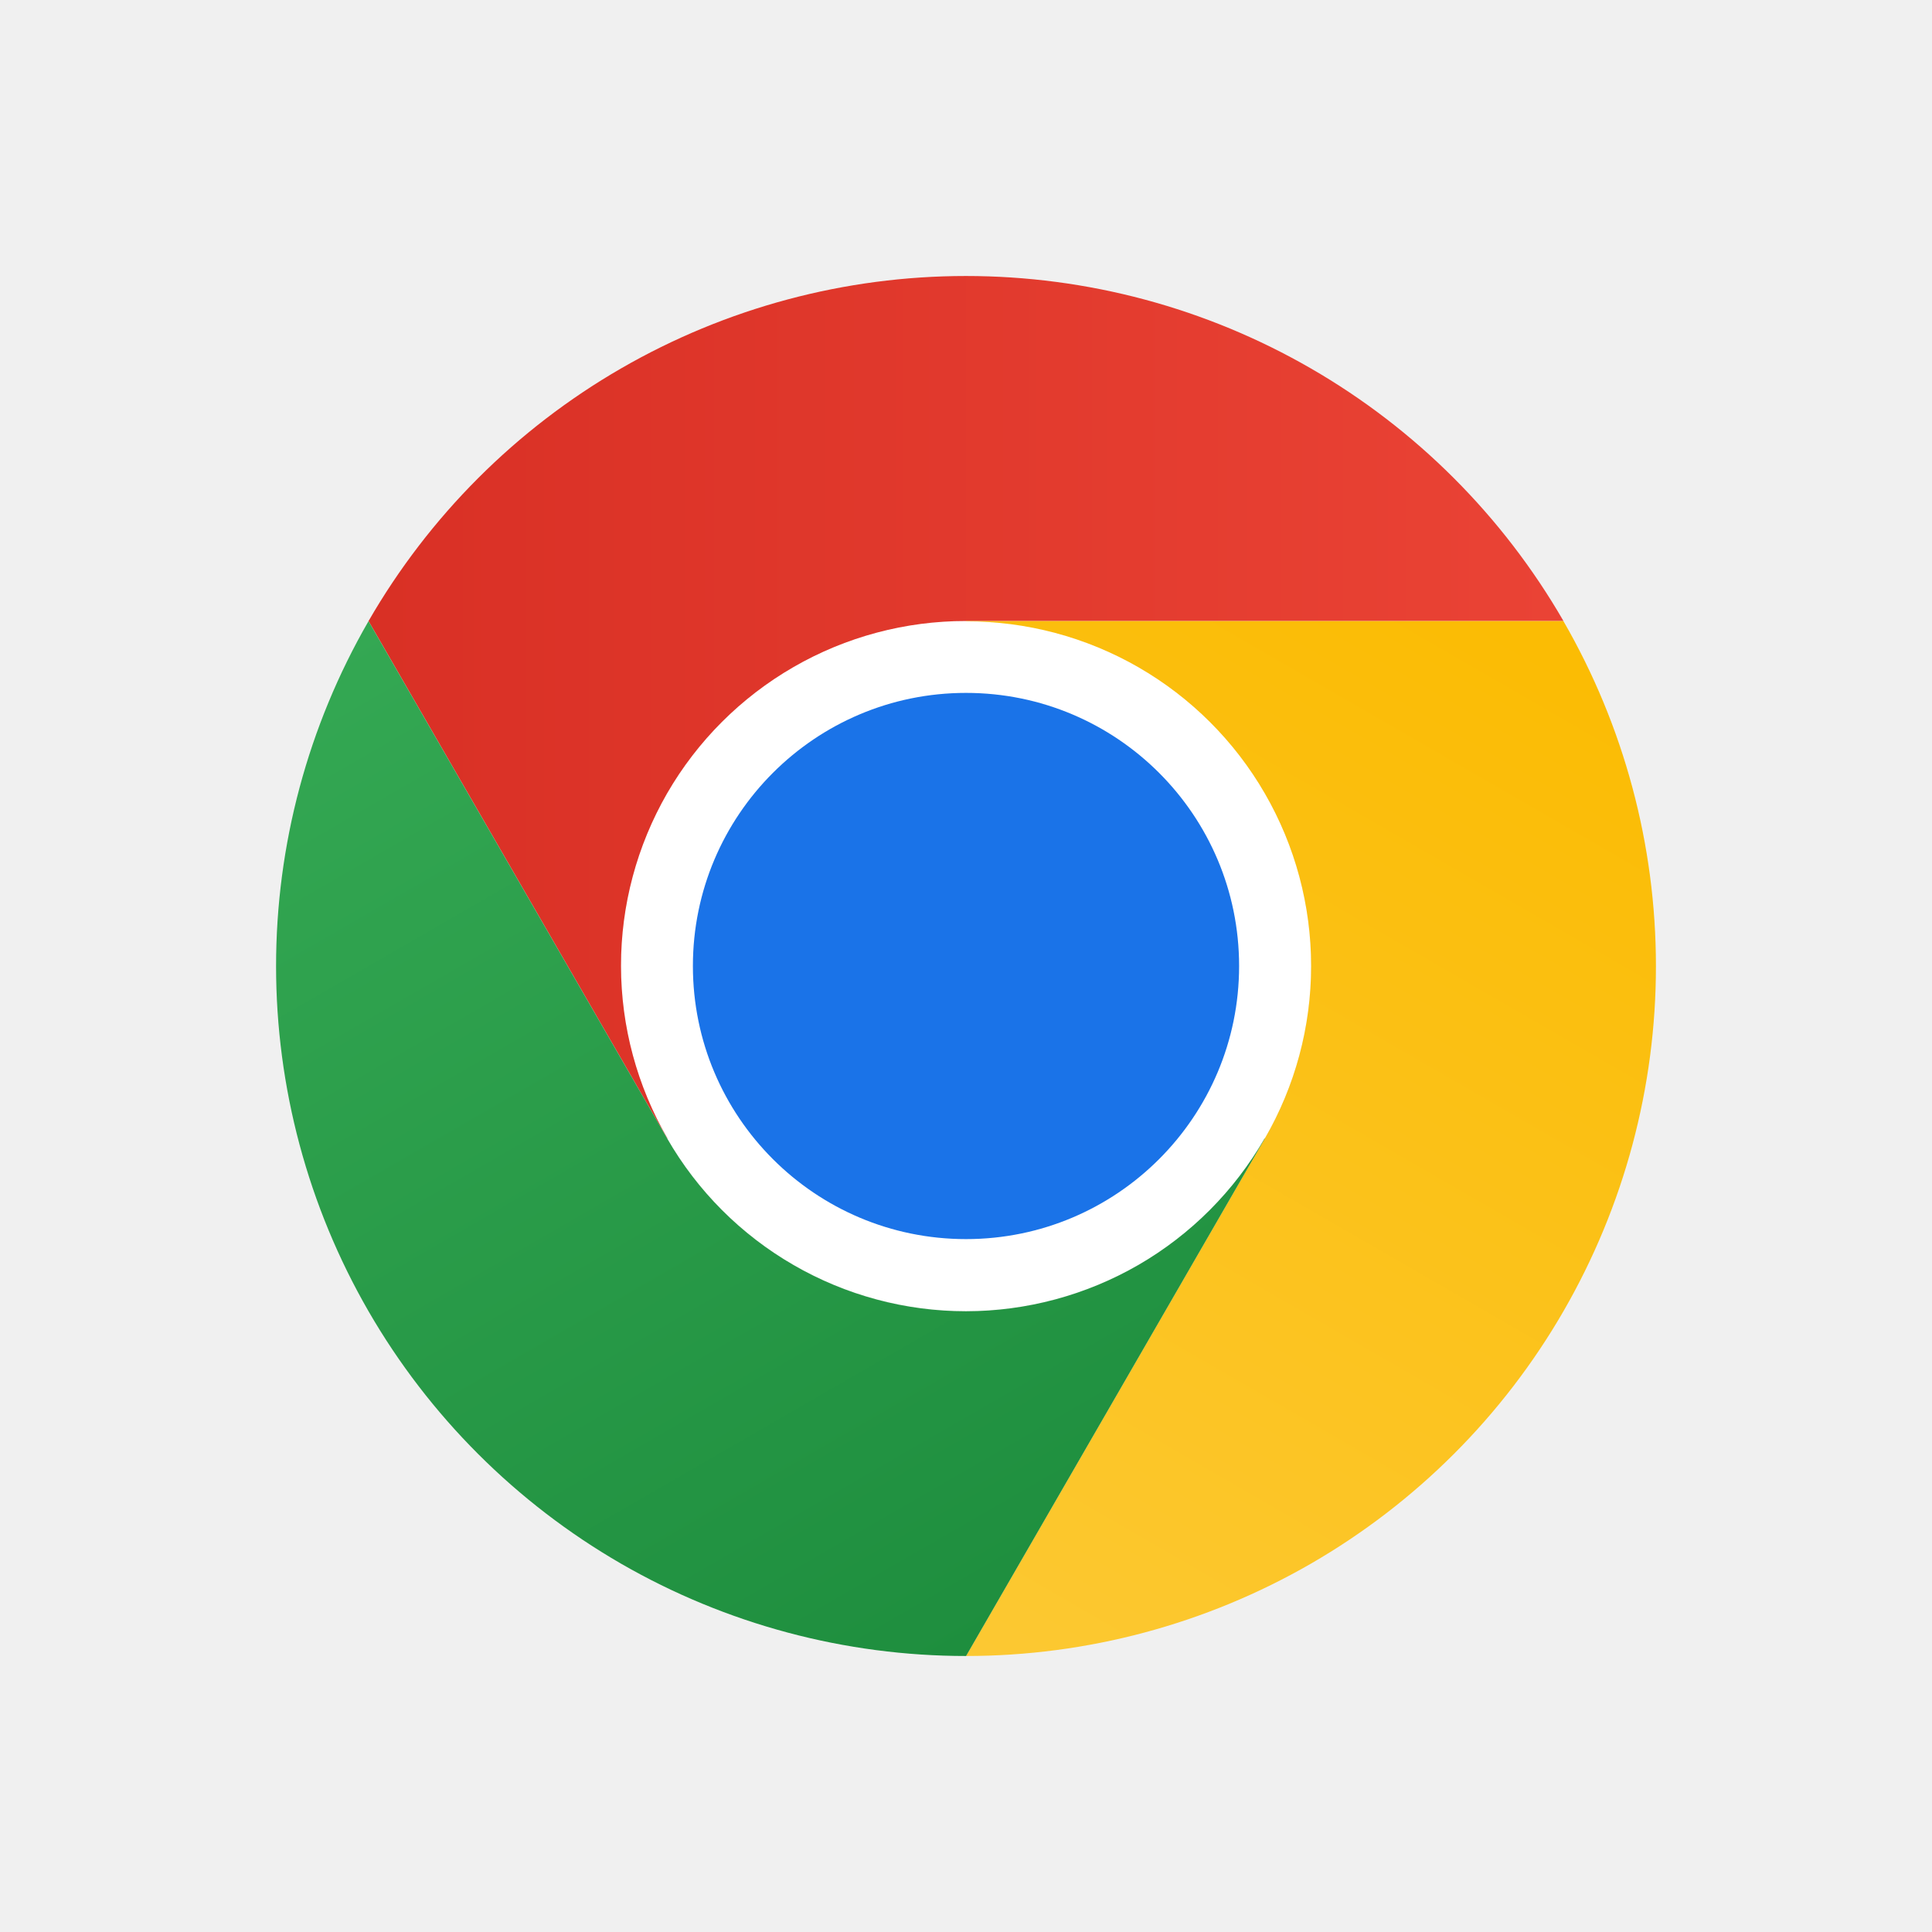
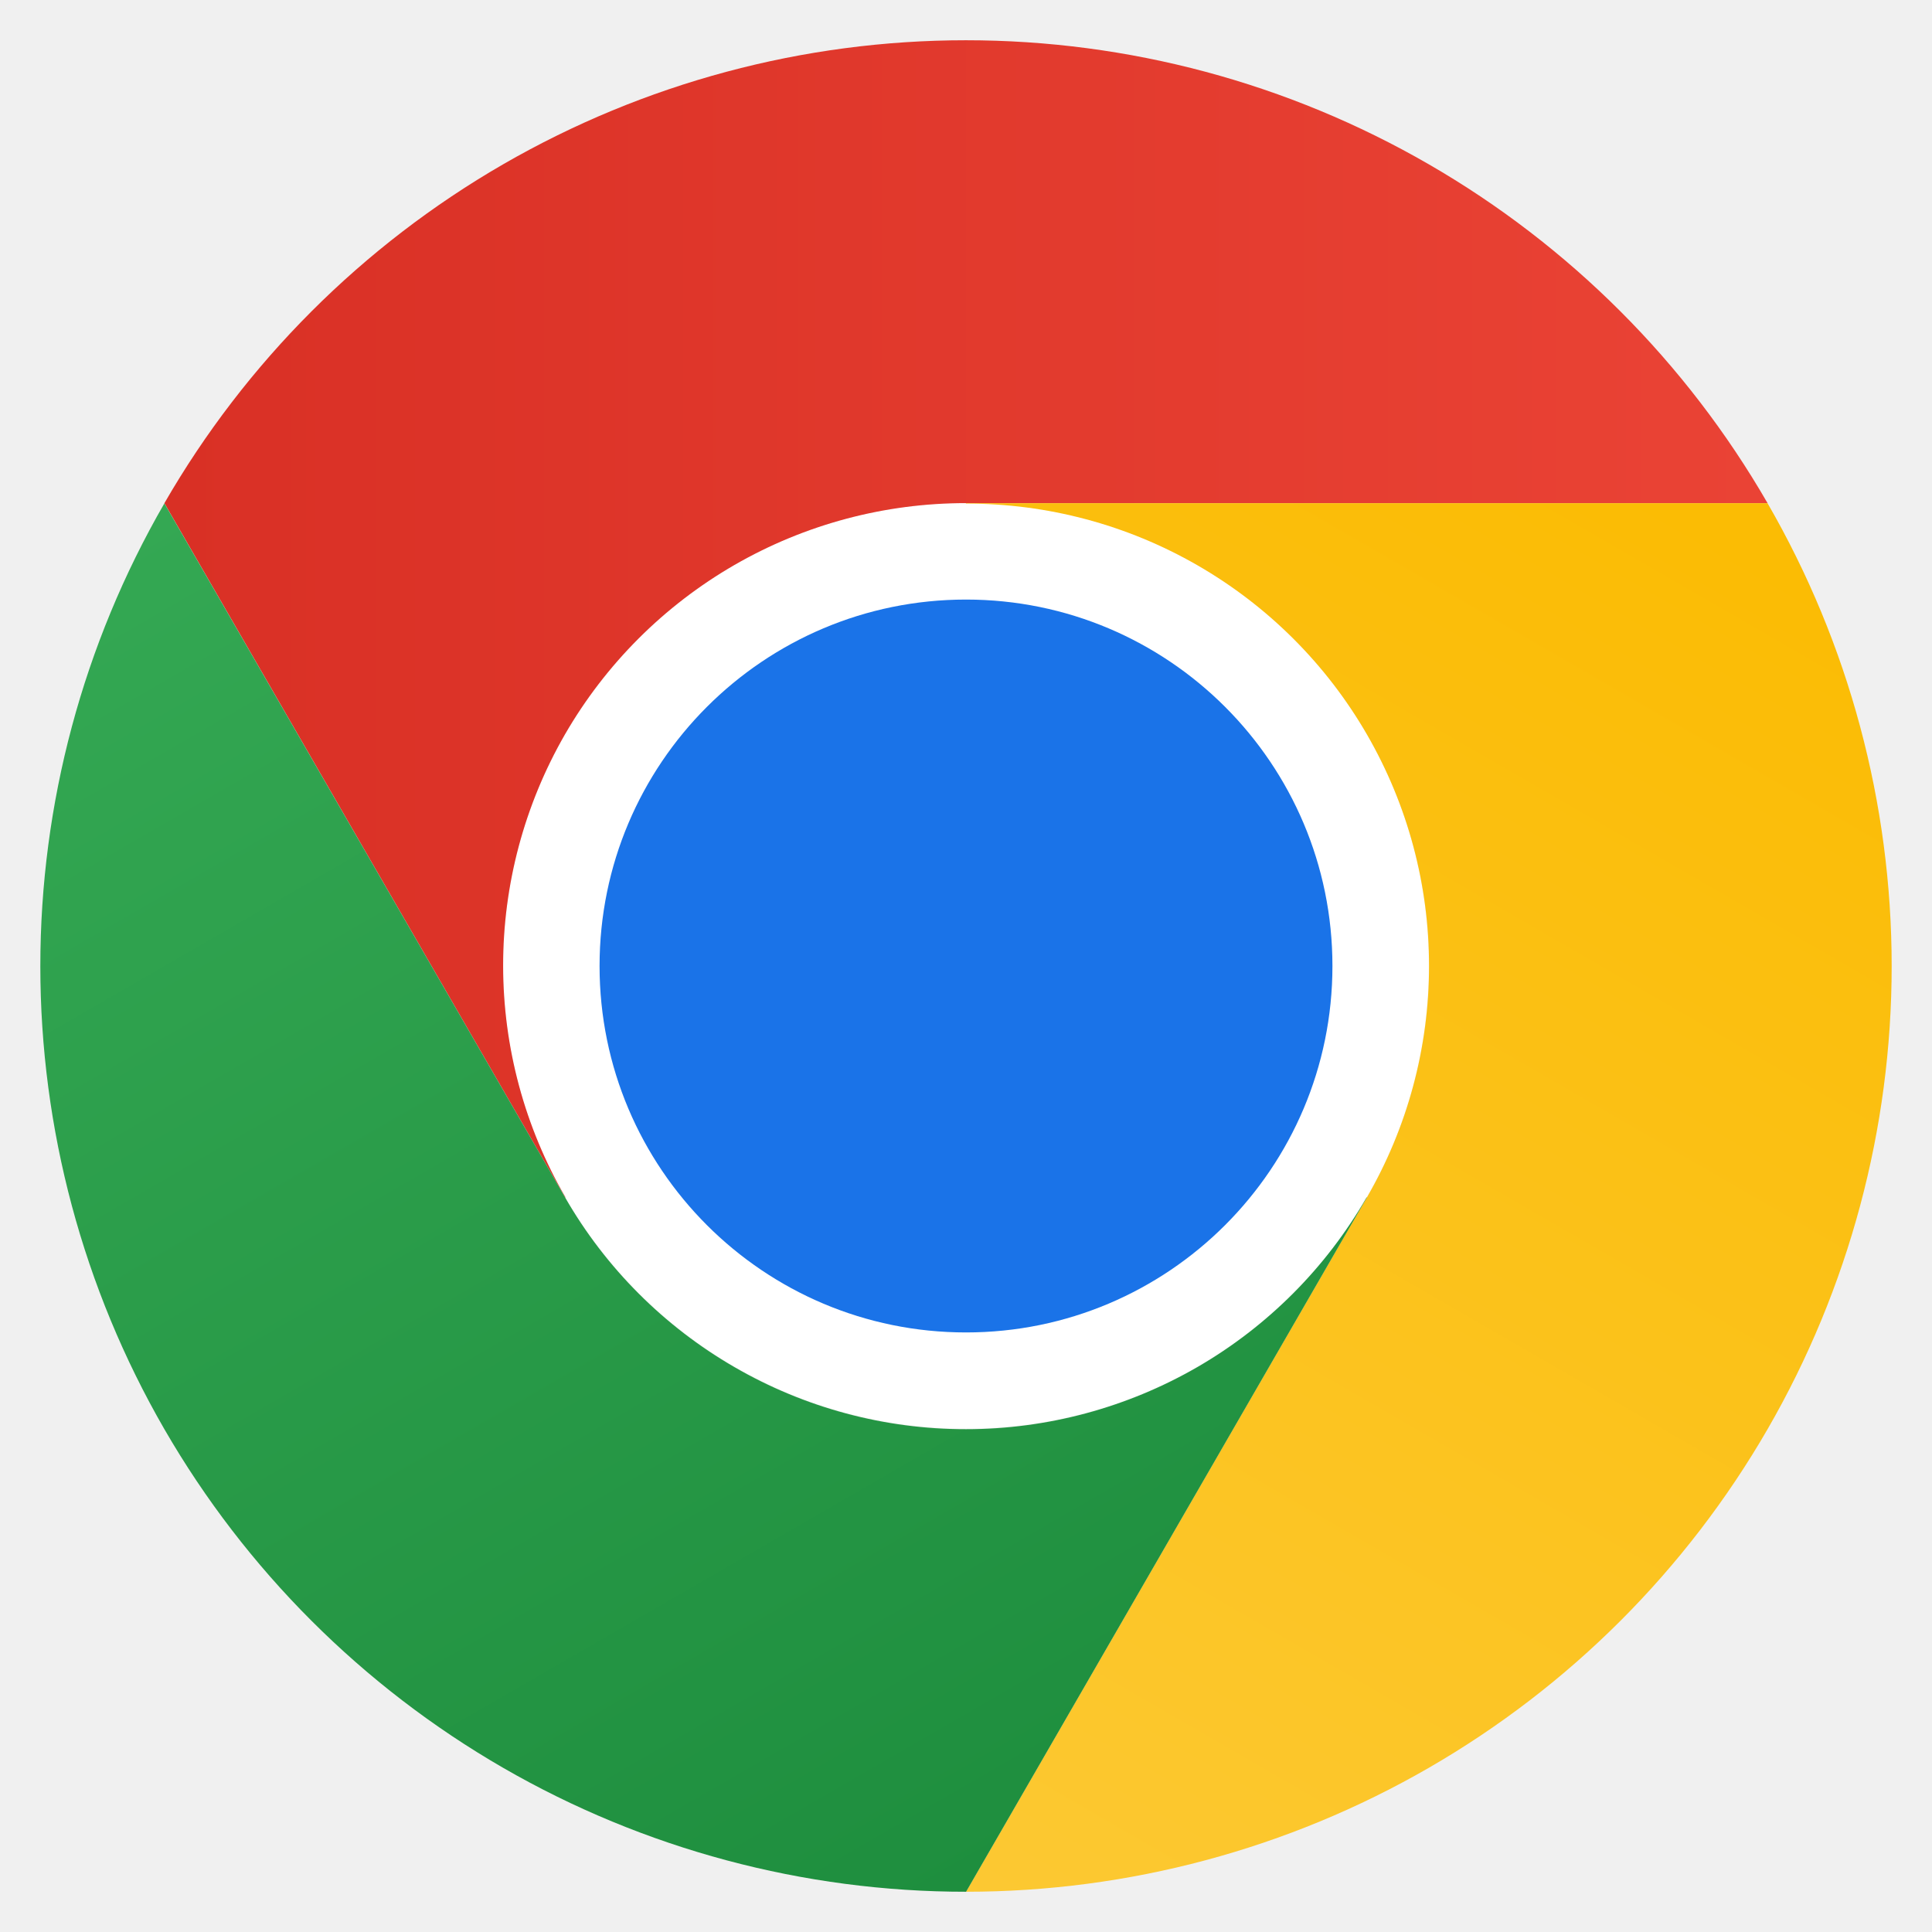
- <svg xmlns="http://www.w3.org/2000/svg" width="28" height="28" viewBox="0 0 28 28" fill="none">
-   <g clip-path="url(#clip0_8_2083)">
-     <path d="M14 18.998C16.761 18.998 19 16.759 19 13.998C19 11.236 16.761 8.998 14 8.998C11.239 8.998 9 11.236 9 13.998C9 16.759 11.239 18.998 14 18.998Z" fill="white" />
-     <path d="M14 9H22.659C21.781 7.48 20.519 6.217 18.999 5.34C17.479 4.462 15.755 4 13.999 4C12.244 4 10.52 4.462 9 5.34C7.48 6.218 6.218 7.481 5.341 9.001L9.67 16.5L9.674 16.499C9.233 15.739 9.001 14.877 9 13.999C8.999 13.121 9.23 12.259 9.668 11.498C10.107 10.738 10.738 10.107 11.499 9.668C12.259 9.229 13.122 8.999 14 9Z" fill="url(#paint0_linear_8_2083)" />
-     <path d="M14 17.958C16.186 17.958 17.958 16.186 17.958 14C17.958 11.814 16.186 10.042 14 10.042C11.814 10.042 10.042 11.814 10.042 14C10.042 16.186 11.814 17.958 14 17.958Z" fill="#1A73E8" />
-     <path d="M18.33 16.501L14 24C15.756 24 17.48 23.538 19 22.661C20.52 21.783 21.783 20.521 22.66 19.001C23.538 17.48 24 15.756 23.999 14.001C23.999 12.245 23.536 10.521 22.658 9.001H14L13.998 9.005C14.877 9.003 15.739 9.233 16.5 9.671C17.261 10.11 17.893 10.74 18.332 11.501C18.771 12.261 19.002 13.123 19.002 14.001C19.002 14.879 18.77 15.741 18.33 16.501Z" fill="url(#paint1_linear_8_2083)" />
-     <path d="M9.67 16.501L5.341 9.002C4.463 10.523 4.001 12.247 4.001 14.002C4.001 15.757 4.463 17.482 5.34 19.002C6.218 20.522 7.481 21.784 9.001 22.662C10.521 23.539 12.246 24 14.001 24L18.331 16.501L18.328 16.498C17.89 17.259 17.26 17.892 16.5 18.332C15.74 18.771 14.878 19.003 14 19.004C13.122 19.004 12.259 18.773 11.499 18.333C10.739 17.894 10.108 17.262 9.67 16.501Z" fill="url(#paint2_linear_8_2083)" />
+ <svg xmlns="http://www.w3.org/2000/svg" width="24" height="24" viewBox="0 0 24 24" fill="none">
+   <g clip-path="url(#clip0_67_2760)">
+     <path d="M12 17.747C15.176 17.747 17.75 15.173 17.75 11.998C17.75 8.822 15.176 6.248 12 6.248C8.824 6.248 6.25 8.822 6.25 11.998C6.25 15.173 8.824 17.747 12 17.747Z" fill="white" />
+     <path d="M12 6.25H21.957C20.948 4.502 19.497 3.05 17.749 2.041C16.001 1.031 14.018 0.5 11.999 0.5C9.981 0.5 7.998 1.032 6.25 2.041C4.502 3.051 3.05 4.503 2.042 6.251L7.02 14.875L7.025 14.874C6.518 14.001 6.251 13.009 6.25 11.999C6.249 10.99 6.514 9.998 7.018 9.123C7.523 8.249 8.249 7.523 9.124 7.018C9.998 6.514 10.99 6.249 12 6.25Z" fill="url(#paint0_linear_67_2760)" />
+     <path d="M12 16.552C14.514 16.552 16.552 14.514 16.552 12C16.552 9.486 14.514 7.448 12 7.448C9.486 7.448 7.448 9.486 7.448 12C7.448 14.514 9.486 16.552 12 16.552Z" fill="#1A73E8" />
+     <path d="M16.979 14.876L12 23.5C14.019 23.5 16.002 22.969 17.75 21.96C19.498 20.951 20.95 19.499 21.959 17.751C22.968 16.003 23.499 14.019 23.499 12.001C23.499 9.982 22.967 7.999 21.957 6.251H11.999L11.998 6.256C13.008 6.254 14 6.518 14.875 7.022C15.75 7.526 16.477 8.251 16.982 9.126C17.487 10 17.753 10.992 17.752 12.001C17.752 13.011 17.485 14.003 16.979 14.876Z" fill="url(#paint1_linear_67_2760)" />
+     <path d="M7.021 14.877L2.042 6.253C1.032 8.001 0.501 9.984 0.501 12.002C0.501 14.021 1.032 16.004 2.041 17.752C3.051 19.5 4.503 20.952 6.251 21.961C7.999 22.97 9.983 23.501 12.001 23.5L16.98 14.876L16.977 14.873C16.474 15.748 15.749 16.476 14.875 16.982C14.001 17.487 13.009 17.754 12 17.754C10.99 17.755 9.998 17.489 9.124 16.983C8.25 16.478 7.524 15.752 7.021 14.877Z" fill="url(#paint2_linear_67_2760)" />
  </g>
  <defs>
-     <linearGradient id="paint0_linear_8_2083" x1="5.341" y1="10.25" x2="22.659" y2="10.25" gradientUnits="userSpaceOnUse">
+     <linearGradient id="paint0_linear_67_2760" x1="2.042" y1="7.688" x2="21.957" y2="7.688" gradientUnits="userSpaceOnUse">
      <stop stop-color="#D93025" />
      <stop offset="1" stop-color="#EA4335" />
    </linearGradient>
-     <linearGradient id="paint1_linear_8_2083" x1="12.634" y1="23.866" x2="21.293" y2="8.868" gradientUnits="userSpaceOnUse">
+     <linearGradient id="paint1_linear_67_2760" x1="10.429" y1="23.346" x2="20.387" y2="6.098" gradientUnits="userSpaceOnUse">
      <stop stop-color="#FCC934" />
      <stop offset="1" stop-color="#FBBC04" />
    </linearGradient>
-     <linearGradient id="paint2_linear_8_2083" x1="15.083" y1="23.376" x2="6.423" y2="8.377" gradientUnits="userSpaceOnUse">
+     <linearGradient id="paint2_linear_67_2760" x1="13.245" y1="22.782" x2="3.287" y2="5.534" gradientUnits="userSpaceOnUse">
      <stop stop-color="#1E8E3E" />
      <stop offset="1" stop-color="#34A853" />
    </linearGradient>
-     <clipPath id="clip0_8_2083">
-       <rect width="20" height="20" fill="white" transform="translate(4 4)" />
+     <clipPath id="clip0_67_2760">
+       <rect width="24" height="24" fill="white" />
    </clipPath>
  </defs>
</svg>
